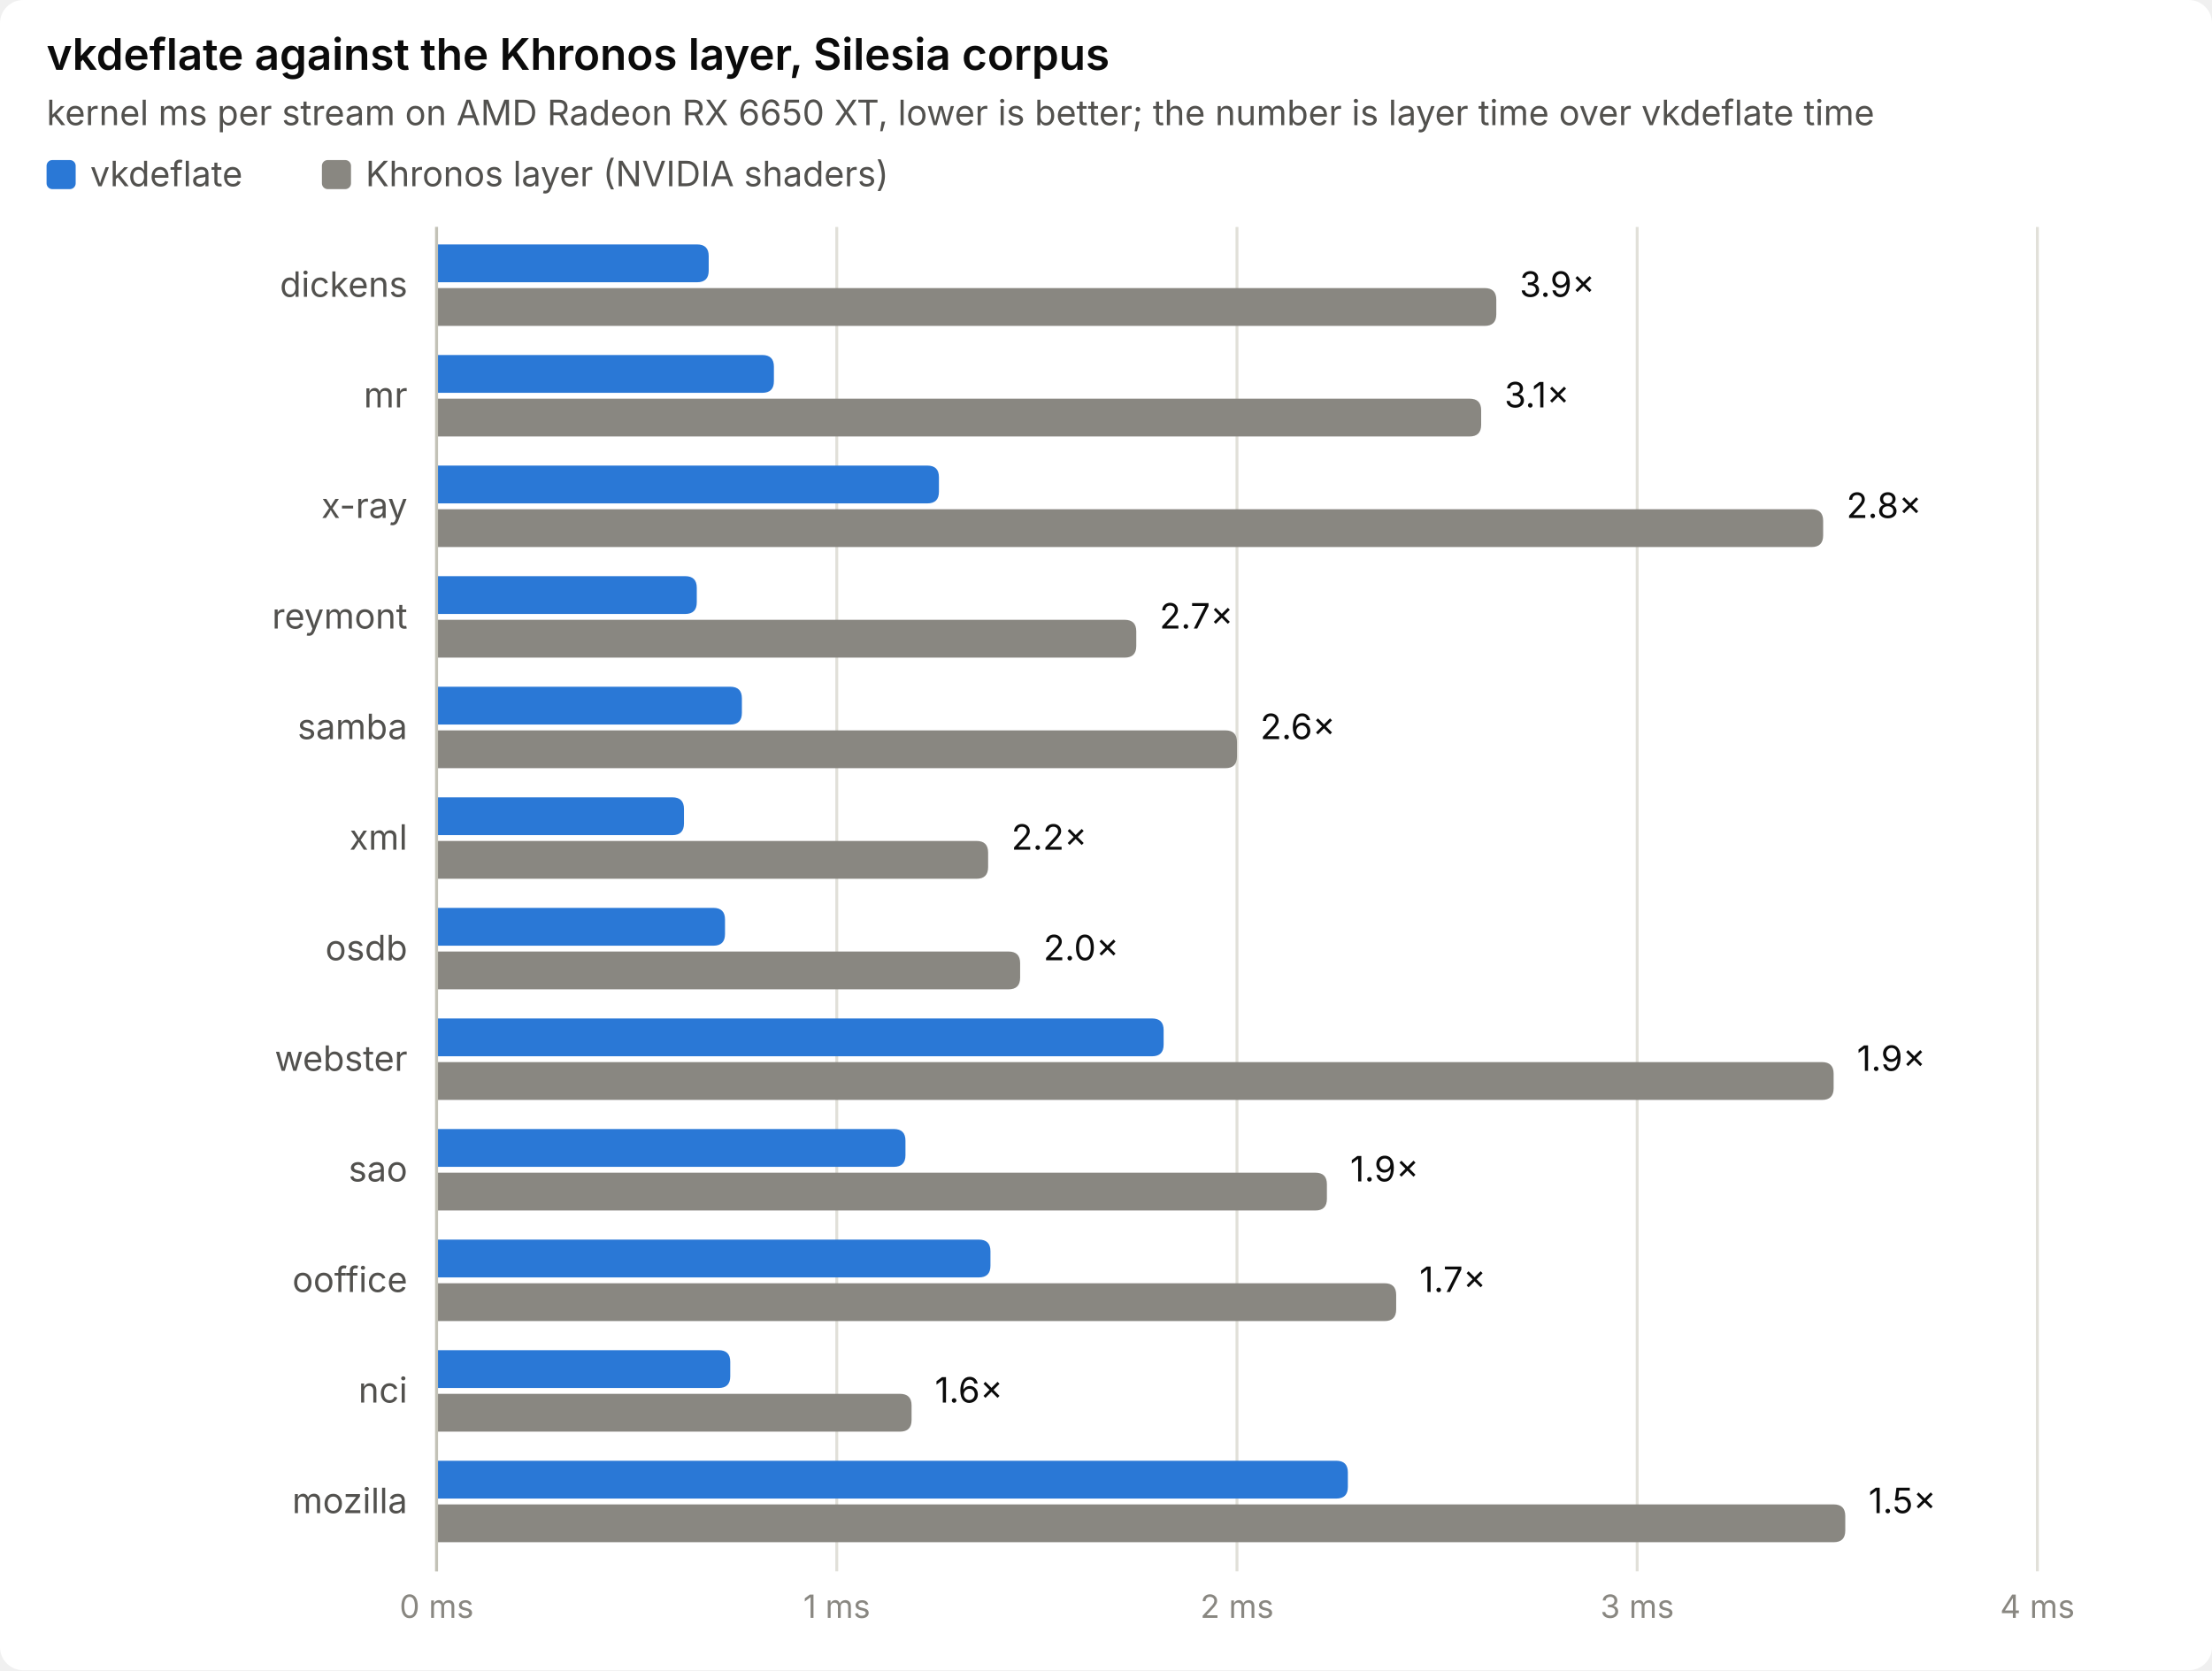
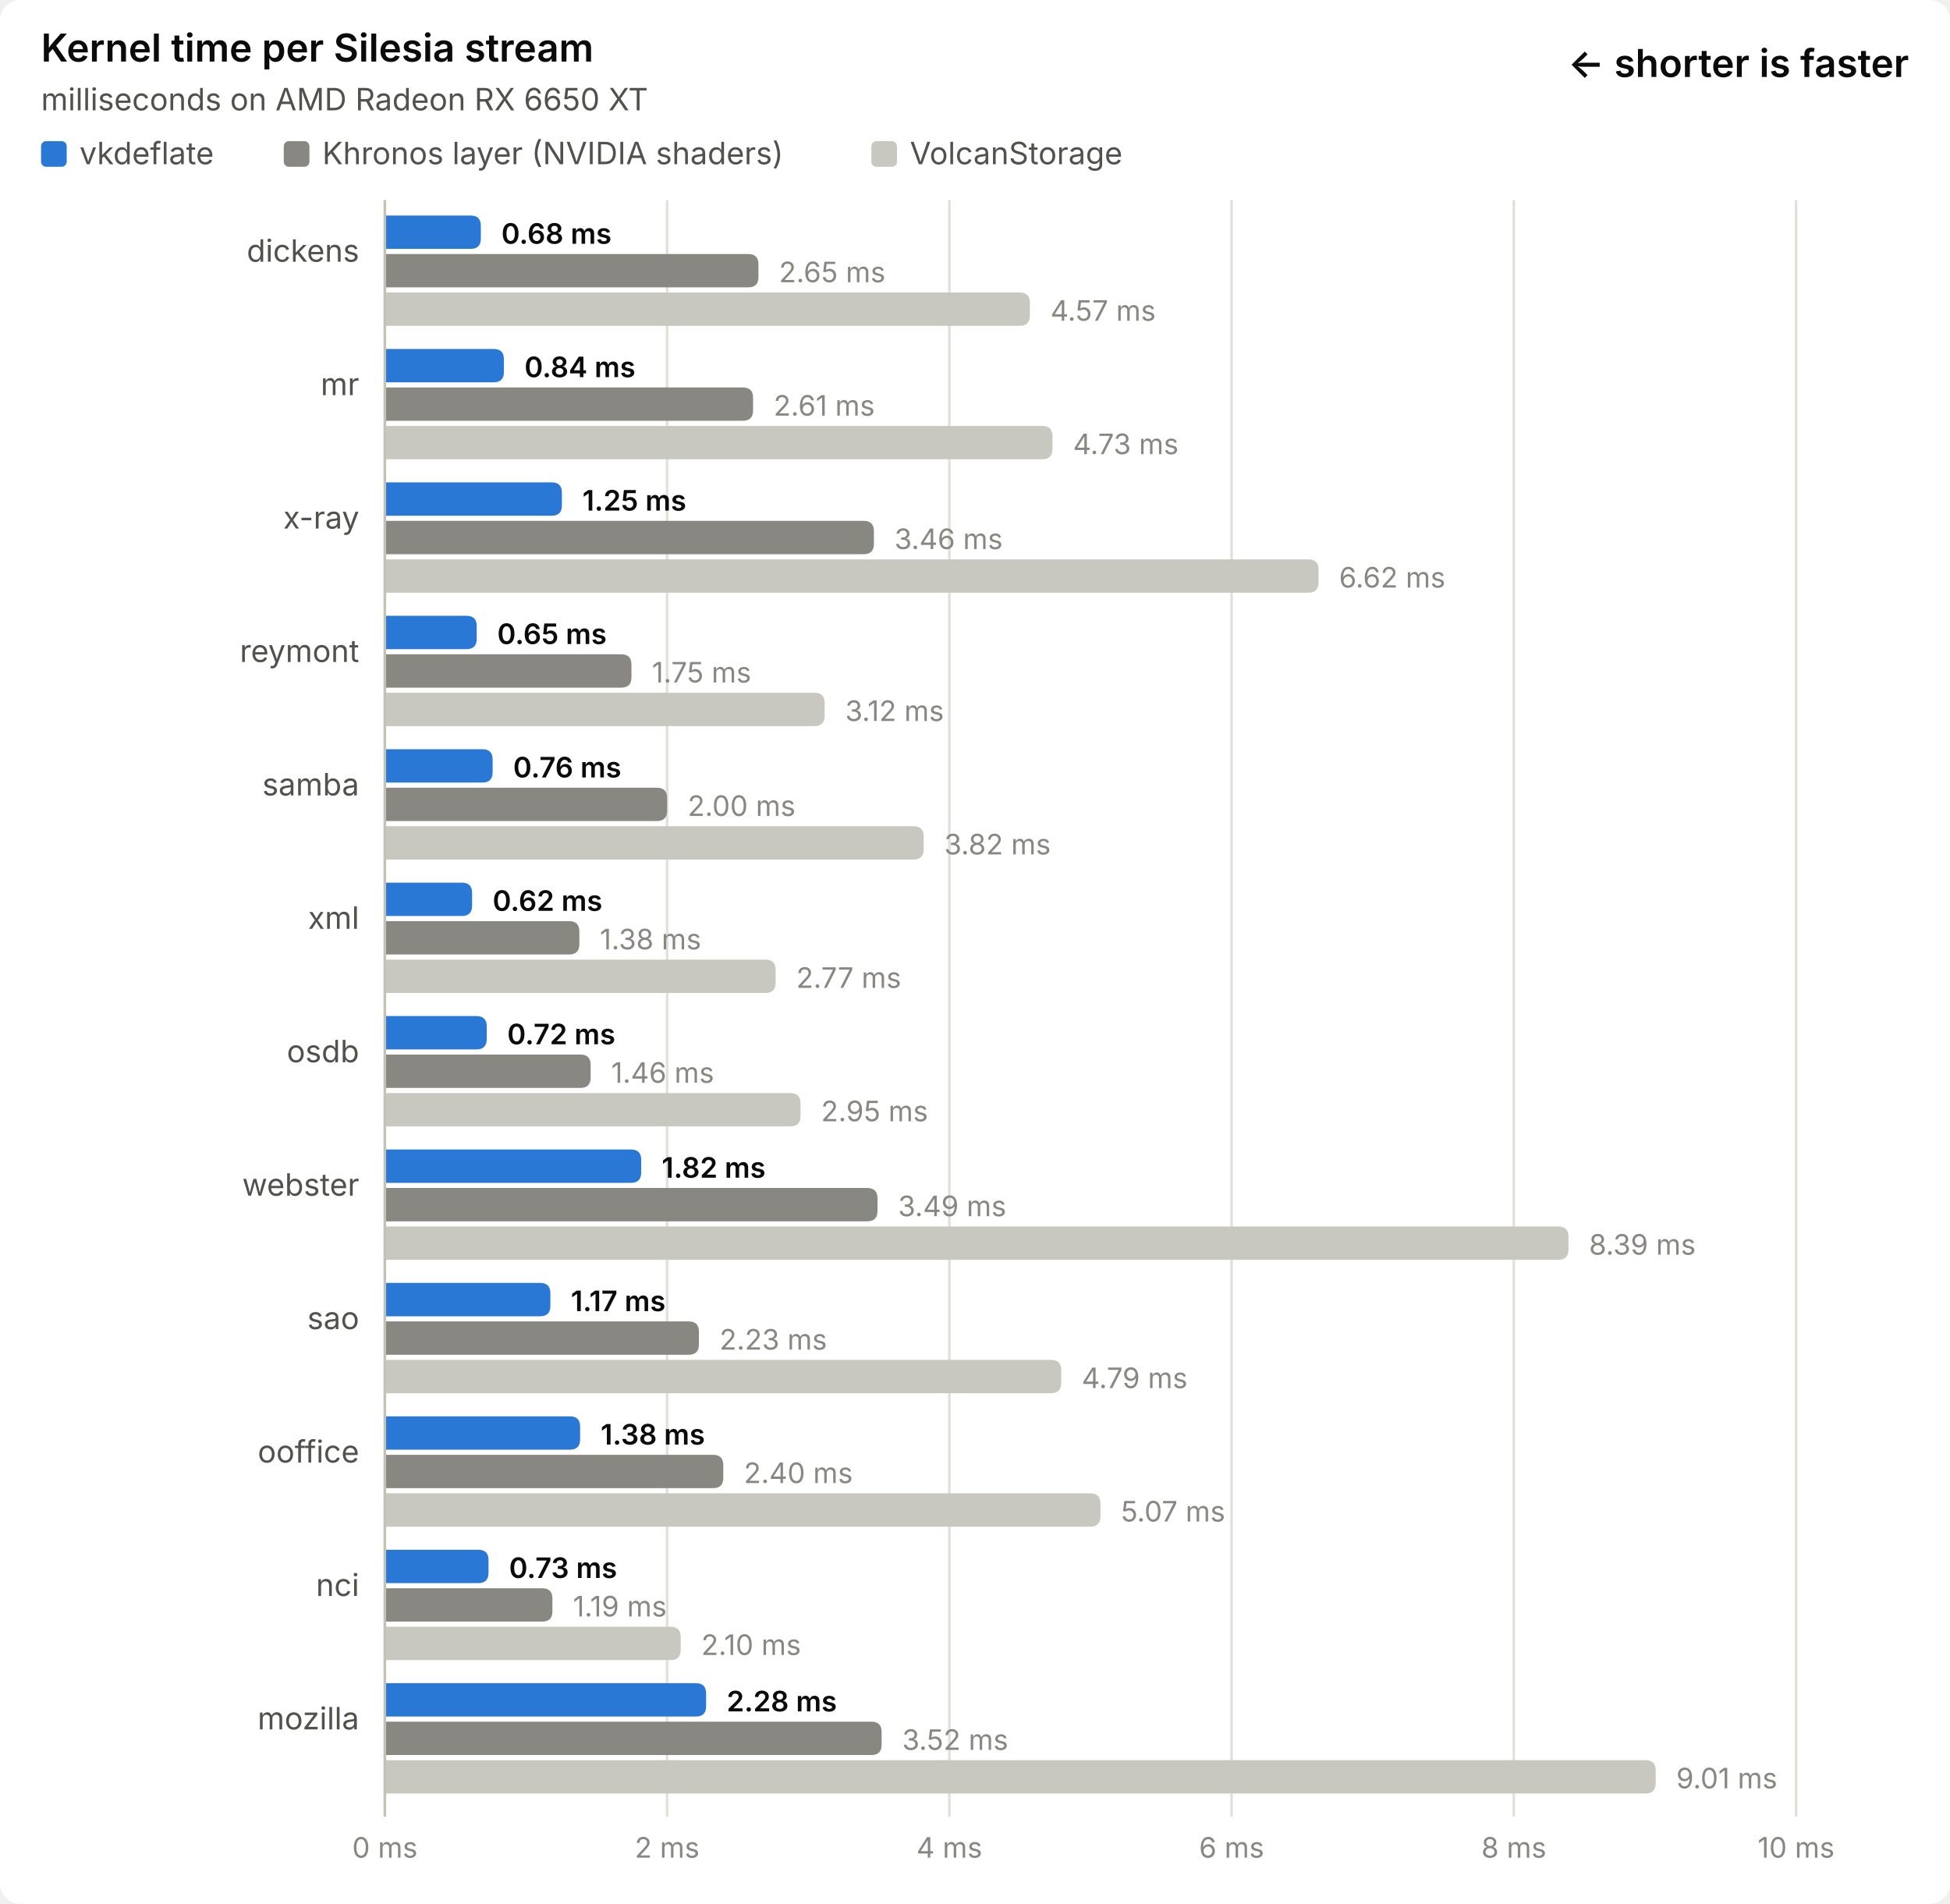
- <svg xmlns="http://www.w3.org/2000/svg" viewBox="0 0 760 574" width="760" height="574" role="img" aria-labelledby="t d" font-family="system-ui, -apple-system, 'Segoe UI', sans-serif">
+ <svg xmlns="http://www.w3.org/2000/svg" viewBox="0 0 760 742" width="760" height="742" role="img" aria-labelledby="t d" font-family="system-ui, -apple-system, 'Segoe UI', sans-serif">
  <style>
.bg{fill:#ffffff}.p{fill:#0b0b0b}.s{fill:#52514e}.m{fill:#898781}
.grid{stroke:#e1e0d9;stroke-width:1}.axis{stroke:#c3c2b7;stroke-width:1}
- .c1{fill:#2a78d6}.c2{fill:#eb6834}.c3{fill:#1baf7a}.cg{fill:#898781}
+ .c1{fill:#2a78d6}.c2{fill:#eb6834}.c3{fill:#1baf7a}.cg{fill:#898781}.cv{fill:#c9c8c0}
.l1{stroke:#2a78d6}.l2{stroke:#eb6834}.l3{stroke:#1baf7a}
.o1{fill:#86b6ef}.o2{fill:#2a78d6}.o3{fill:#104281}
.ring{stroke:#ffffff;stroke-width:2}
.box{fill:#f4f3ef;stroke:#c3c2b7;stroke-width:1}.hi{fill:#cde2fb;stroke:#2a78d6;stroke-width:1}
</style>
-   <rect width="760" height="574" rx="8" class="bg" />
-   <text x="16.0" y="24.0" class="p" font-size="15" font-weight="600" text-anchor="start">vkdeflate against the Khronos layer, Silesia corpus</text>
-   <text x="16.0" y="43.0" class="s" font-size="12" font-weight="400" text-anchor="start">kernel ms per stream on AMD Radeon RX 6650 XT, lower is better; the number is layer time over vkdeflate time</text>
+   <rect width="760" height="742" rx="8" class="bg" />
+   <text x="16.0" y="24.0" class="p" font-size="15" font-weight="600" text-anchor="start">Kernel time per Silesia stream</text>
+   <text x="16.0" y="43.0" class="s" font-size="12" font-weight="400" text-anchor="start">milliseconds on AMD Radeon RX 6650 XT</text>
  <rect x="16.0" y="55.0" width="10.0" height="10.0" rx="2" class="c1" />
  <text x="31.0" y="64.0" class="s" font-size="12" font-weight="400" text-anchor="start">vkdeflate</text>
  <rect x="110.6" y="55.0" width="10.0" height="10.0" rx="2" class="cg" />
  <text x="125.6" y="64.0" class="s" font-size="12" font-weight="400" text-anchor="start">Khronos layer (NVIDIA shaders)</text>
-   <line x1="150.0" y1="78.0" x2="150.0" y2="540.0" class="grid" />
-   <text x="150.0" y="556.0" class="m" font-size="11" font-weight="400" text-anchor="middle">0 ms</text>
-   <line x1="287.5" y1="78.0" x2="287.5" y2="540.0" class="grid" />
-   <text x="287.5" y="556.0" class="m" font-size="11" font-weight="400" text-anchor="middle">1 ms</text>
-   <line x1="425.0" y1="78.0" x2="425.0" y2="540.0" class="grid" />
-   <text x="425.0" y="556.0" class="m" font-size="11" font-weight="400" text-anchor="middle">2 ms</text>
-   <line x1="562.5" y1="78.0" x2="562.5" y2="540.0" class="grid" />
-   <text x="562.5" y="556.0" class="m" font-size="11" font-weight="400" text-anchor="middle">3 ms</text>
-   <line x1="700.0" y1="78.0" x2="700.0" y2="540.0" class="grid" />
-   <text x="700.0" y="556.0" class="m" font-size="11" font-weight="400" text-anchor="middle">4 ms</text>
+   <rect x="339.6" y="55.0" width="10.0" height="10.0" rx="2" class="cv" />
+   <text x="354.6" y="64.0" class="s" font-size="12" font-weight="400" text-anchor="start">VolcanStorage</text>
+   <line x1="150.0" y1="78.0" x2="150.0" y2="708.0" class="grid" />
+   <text x="150.0" y="724.0" class="m" font-size="11" font-weight="400" text-anchor="middle">0 ms</text>
+   <line x1="260.0" y1="78.0" x2="260.0" y2="708.0" class="grid" />
+   <text x="260.0" y="724.0" class="m" font-size="11" font-weight="400" text-anchor="middle">2 ms</text>
+   <line x1="370.0" y1="78.0" x2="370.0" y2="708.0" class="grid" />
+   <text x="370.0" y="724.0" class="m" font-size="11" font-weight="400" text-anchor="middle">4 ms</text>
+   <line x1="480.0" y1="78.0" x2="480.0" y2="708.0" class="grid" />
+   <text x="480.0" y="724.0" class="m" font-size="11" font-weight="400" text-anchor="middle">6 ms</text>
+   <line x1="590.0" y1="78.0" x2="590.0" y2="708.0" class="grid" />
+   <text x="590.0" y="724.0" class="m" font-size="11" font-weight="400" text-anchor="middle">8 ms</text>
+   <line x1="700.0" y1="78.0" x2="700.0" y2="708.0" class="grid" />
+   <text x="700.0" y="724.0" class="m" font-size="11" font-weight="400" text-anchor="middle">10 ms</text>
  <text x="140.0" y="102.0" class="s" font-size="12" font-weight="400" text-anchor="end">dickens</text>
-   <path d="M150.0,84.0 H239.5 Q243.5,84.0 243.5,88.0 V93.0 Q243.5,97.0 239.5,97.0 H150.0 Z" class="c1" />
-   <path d="M150.0,99.0 H510.1 Q514.1,99.0 514.1,103.0 V108.0 Q514.1,112.0 510.1,112.0 H150.0 Z" class="cg" />
-   <text x="522.1" y="102.0" class="p" font-size="12" font-weight="400" text-anchor="start">3.9×</text>
-   <text x="140.0" y="140.0" class="s" font-size="12" font-weight="400" text-anchor="end">mr</text>
-   <path d="M150.0,122.0 H261.9 Q265.9,122.0 265.9,126.0 V131.0 Q265.9,135.0 261.9,135.0 H150.0 Z" class="c1" />
-   <path d="M150.0,137.0 H504.9 Q508.9,137.0 508.9,141.0 V146.0 Q508.9,150.0 504.9,150.0 H150.0 Z" class="cg" />
-   <text x="516.9" y="140.0" class="p" font-size="12" font-weight="400" text-anchor="start">3.1×</text>
-   <text x="140.0" y="178.0" class="s" font-size="12" font-weight="400" text-anchor="end">x-ray</text>
-   <path d="M150.0,160.0 H318.6 Q322.6,160.0 322.6,164.0 V169.0 Q322.6,173.0 318.6,173.0 H150.0 Z" class="c1" />
-   <path d="M150.0,175.0 H622.4 Q626.4,175.0 626.4,179.0 V184.0 Q626.4,188.0 622.4,188.0 H150.0 Z" class="cg" />
-   <text x="634.4" y="178.0" class="p" font-size="12" font-weight="400" text-anchor="start">2.8×</text>
-   <text x="140.0" y="216.0" class="s" font-size="12" font-weight="400" text-anchor="end">reymont</text>
-   <path d="M150.0,198.0 H235.4 Q239.4,198.0 239.4,202.0 V207.0 Q239.4,211.0 235.4,211.0 H150.0 Z" class="c1" />
-   <path d="M150.0,213.0 H386.4 Q390.4,213.0 390.4,217.0 V222.0 Q390.4,226.0 386.4,226.0 H150.0 Z" class="cg" />
-   <text x="398.4" y="216.0" class="p" font-size="12" font-weight="400" text-anchor="start">2.7×</text>
-   <text x="140.0" y="254.0" class="s" font-size="12" font-weight="400" text-anchor="end">samba</text>
-   <path d="M150.0,236.0 H250.9 Q254.9,236.0 254.9,240.0 V245.0 Q254.9,249.0 250.9,249.0 H150.0 Z" class="c1" />
-   <path d="M150.0,251.0 H421.0 Q425.0,251.0 425.0,255.0 V260.0 Q425.0,264.0 421.0,264.0 H150.0 Z" class="cg" />
-   <text x="433.0" y="254.0" class="p" font-size="12" font-weight="400" text-anchor="start">2.6×</text>
-   <text x="140.0" y="292.0" class="s" font-size="12" font-weight="400" text-anchor="end">xml</text>
-   <path d="M150.0,274.0 H231.0 Q235.0,274.0 235.0,278.0 V283.0 Q235.0,287.0 231.0,287.0 H150.0 Z" class="c1" />
-   <path d="M150.0,289.0 H335.5 Q339.5,289.0 339.5,293.0 V298.0 Q339.5,302.0 335.5,302.0 H150.0 Z" class="cg" />
-   <text x="347.5" y="292.0" class="p" font-size="12" font-weight="400" text-anchor="start">2.2×</text>
-   <text x="140.0" y="330.0" class="s" font-size="12" font-weight="400" text-anchor="end">osdb</text>
-   <path d="M150.0,312.0 H245.1 Q249.1,312.0 249.1,316.0 V321.0 Q249.1,325.0 245.1,325.0 H150.0 Z" class="c1" />
-   <path d="M150.0,327.0 H346.5 Q350.5,327.0 350.5,331.0 V336.0 Q350.5,340.0 346.5,340.0 H150.0 Z" class="cg" />
-   <text x="358.5" y="330.0" class="p" font-size="12" font-weight="400" text-anchor="start">2.0×</text>
-   <text x="140.0" y="368.0" class="s" font-size="12" font-weight="400" text-anchor="end">webster</text>
-   <path d="M150.0,350.0 H395.8 Q399.8,350.0 399.8,354.0 V359.0 Q399.8,363.0 395.8,363.0 H150.0 Z" class="c1" />
-   <path d="M150.0,365.0 H626.0 Q630.0,365.0 630.0,369.0 V374.0 Q630.0,378.0 626.0,378.0 H150.0 Z" class="cg" />
-   <text x="638.0" y="368.0" class="p" font-size="12" font-weight="400" text-anchor="start">1.9×</text>
-   <text x="140.0" y="406.0" class="s" font-size="12" font-weight="400" text-anchor="end">sao</text>
-   <path d="M150.0,388.0 H307.1 Q311.1,388.0 311.1,392.0 V397.0 Q311.1,401.0 307.1,401.0 H150.0 Z" class="c1" />
-   <path d="M150.0,403.0 H451.9 Q455.9,403.0 455.9,407.0 V412.0 Q455.9,416.0 451.9,416.0 H150.0 Z" class="cg" />
-   <text x="463.9" y="406.0" class="p" font-size="12" font-weight="400" text-anchor="start">1.9×</text>
-   <text x="140.0" y="444.0" class="s" font-size="12" font-weight="400" text-anchor="end">ooffice</text>
-   <path d="M150.0,426.0 H336.3 Q340.3,426.0 340.3,430.0 V435.0 Q340.3,439.0 336.3,439.0 H150.0 Z" class="c1" />
-   <path d="M150.0,441.0 H475.7 Q479.7,441.0 479.7,445.0 V450.0 Q479.7,454.0 475.7,454.0 H150.0 Z" class="cg" />
-   <text x="487.7" y="444.0" class="p" font-size="12" font-weight="400" text-anchor="start">1.7×</text>
-   <text x="140.0" y="482.0" class="s" font-size="12" font-weight="400" text-anchor="end">nci</text>
-   <path d="M150.0,464.0 H246.9 Q250.9,464.0 250.9,468.0 V473.0 Q250.9,477.0 246.9,477.0 H150.0 Z" class="c1" />
-   <path d="M150.0,479.0 H309.2 Q313.2,479.0 313.2,483.0 V488.0 Q313.2,492.0 309.2,492.0 H150.0 Z" class="cg" />
-   <text x="321.2" y="482.0" class="p" font-size="12" font-weight="400" text-anchor="start">1.6×</text>
-   <text x="140.0" y="520.0" class="s" font-size="12" font-weight="400" text-anchor="end">mozilla</text>
-   <path d="M150.0,502.0 H459.1 Q463.1,502.0 463.1,506.0 V511.0 Q463.1,515.0 459.1,515.0 H150.0 Z" class="c1" />
-   <path d="M150.0,517.0 H630.0 Q634.0,517.0 634.0,521.0 V526.0 Q634.0,530.0 630.0,530.0 H150.0 Z" class="cg" />
-   <text x="642.0" y="520.0" class="p" font-size="12" font-weight="400" text-anchor="start">1.5×</text>
-   <line x1="150.0" y1="78.0" x2="150.0" y2="540.0" class="axis" />
+   <path d="M150.0,84.0 H183.4 Q187.4,84.0 187.4,88.0 V93.0 Q187.4,97.0 183.4,97.0 H150.0 Z" class="c1" />
+   <path d="M150.0,99.0 H291.6 Q295.6,99.0 295.6,103.0 V108.0 Q295.6,112.0 291.6,112.0 H150.0 Z" class="cg" />
+   <path d="M150.0,114.0 H397.4 Q401.4,114.0 401.4,118.0 V123.0 Q401.4,127.0 397.4,127.0 H150.0 Z" class="cv" />
+   <text x="195.4" y="95.0" class="p" font-size="11" font-weight="600" text-anchor="start">0.68 ms</text>
+   <text x="303.6" y="110.0" class="m" font-size="11" font-weight="400" text-anchor="start">2.65 ms</text>
+   <text x="409.4" y="125.0" class="m" font-size="11" font-weight="400" text-anchor="start">4.57 ms</text>
+   <text x="140.0" y="154.0" class="s" font-size="12" font-weight="400" text-anchor="end">mr</text>
+   <path d="M150.0,136.0 H192.4 Q196.4,136.0 196.4,140.0 V145.0 Q196.4,149.0 192.4,149.0 H150.0 Z" class="c1" />
+   <path d="M150.0,151.0 H289.5 Q293.5,151.0 293.5,155.0 V160.0 Q293.5,164.0 289.5,164.0 H150.0 Z" class="cg" />
+   <path d="M150.0,166.0 H406.2 Q410.2,166.0 410.2,170.0 V175.0 Q410.2,179.0 406.2,179.0 H150.0 Z" class="cv" />
+   <text x="204.4" y="147.0" class="p" font-size="11" font-weight="600" text-anchor="start">0.84 ms</text>
+   <text x="301.5" y="162.0" class="m" font-size="11" font-weight="400" text-anchor="start">2.61 ms</text>
+   <text x="418.2" y="177.0" class="m" font-size="11" font-weight="400" text-anchor="start">4.73 ms</text>
+   <text x="140.0" y="206.0" class="s" font-size="12" font-weight="400" text-anchor="end">x-ray</text>
+   <path d="M150.0,188.0 H215.0 Q219.0,188.0 219.0,192.0 V197.0 Q219.0,201.0 215.0,201.0 H150.0 Z" class="c1" />
+   <path d="M150.0,203.0 H336.6 Q340.6,203.0 340.6,207.0 V212.0 Q340.6,216.0 336.6,216.0 H150.0 Z" class="cg" />
+   <path d="M150.0,218.0 H509.9 Q513.9,218.0 513.9,222.0 V227.0 Q513.9,231.0 509.9,231.0 H150.0 Z" class="cv" />
+   <text x="227.0" y="199.0" class="p" font-size="11" font-weight="600" text-anchor="start">1.25 ms</text>
+   <text x="348.6" y="214.0" class="m" font-size="11" font-weight="400" text-anchor="start">3.46 ms</text>
+   <text x="521.9" y="229.0" class="m" font-size="11" font-weight="400" text-anchor="start">6.62 ms</text>
+   <text x="140.0" y="258.0" class="s" font-size="12" font-weight="400" text-anchor="end">reymont</text>
+   <path d="M150.0,240.0 H181.8 Q185.8,240.0 185.8,244.0 V249.0 Q185.8,253.0 181.8,253.0 H150.0 Z" class="c1" />
+   <path d="M150.0,255.0 H242.1 Q246.1,255.0 246.1,259.0 V264.0 Q246.1,268.0 242.1,268.0 H150.0 Z" class="cg" />
+   <path d="M150.0,270.0 H317.4 Q321.4,270.0 321.4,274.0 V279.0 Q321.4,283.0 317.4,283.0 H150.0 Z" class="cv" />
+   <text x="193.8" y="251.0" class="p" font-size="11" font-weight="600" text-anchor="start">0.65 ms</text>
+   <text x="254.1" y="266.0" class="m" font-size="11" font-weight="400" text-anchor="start">1.75 ms</text>
+   <text x="329.4" y="281.0" class="m" font-size="11" font-weight="400" text-anchor="start">3.12 ms</text>
+   <text x="140.0" y="310.0" class="s" font-size="12" font-weight="400" text-anchor="end">samba</text>
+   <path d="M150.0,292.0 H188.0 Q192.0,292.0 192.0,296.0 V301.0 Q192.0,305.0 188.0,305.0 H150.0 Z" class="c1" />
+   <path d="M150.0,307.0 H256.0 Q260.0,307.0 260.0,311.0 V316.0 Q260.0,320.0 256.0,320.0 H150.0 Z" class="cg" />
+   <path d="M150.0,322.0 H356.0 Q360.0,322.0 360.0,326.0 V331.0 Q360.0,335.0 356.0,335.0 H150.0 Z" class="cv" />
+   <text x="200.0" y="303.0" class="p" font-size="11" font-weight="600" text-anchor="start">0.76 ms</text>
+   <text x="268.0" y="318.0" class="m" font-size="11" font-weight="400" text-anchor="start">2.00 ms</text>
+   <text x="368.0" y="333.0" class="m" font-size="11" font-weight="400" text-anchor="start">3.82 ms</text>
+   <text x="140.0" y="362.0" class="s" font-size="12" font-weight="400" text-anchor="end">xml</text>
+   <path d="M150.0,344.0 H180.0 Q184.0,344.0 184.0,348.0 V353.0 Q184.0,357.0 180.0,357.0 H150.0 Z" class="c1" />
+   <path d="M150.0,359.0 H221.8 Q225.8,359.0 225.8,363.0 V368.0 Q225.8,372.0 221.8,372.0 H150.0 Z" class="cg" />
+   <path d="M150.0,374.0 H298.3 Q302.3,374.0 302.3,378.0 V383.0 Q302.3,387.0 298.3,387.0 H150.0 Z" class="cv" />
+   <text x="192.0" y="355.0" class="p" font-size="11" font-weight="600" text-anchor="start">0.62 ms</text>
+   <text x="233.8" y="370.0" class="m" font-size="11" font-weight="400" text-anchor="start">1.38 ms</text>
+   <text x="310.3" y="385.0" class="m" font-size="11" font-weight="400" text-anchor="start">2.77 ms</text>
+   <text x="140.0" y="414.0" class="s" font-size="12" font-weight="400" text-anchor="end">osdb</text>
+   <path d="M150.0,396.0 H185.7 Q189.7,396.0 189.7,400.0 V405.0 Q189.7,409.0 185.7,409.0 H150.0 Z" class="c1" />
+   <path d="M150.0,411.0 H226.2 Q230.2,411.0 230.2,415.0 V420.0 Q230.2,424.0 226.2,424.0 H150.0 Z" class="cg" />
+   <path d="M150.0,426.0 H308.0 Q312.0,426.0 312.0,430.0 V435.0 Q312.0,439.0 308.0,439.0 H150.0 Z" class="cv" />
+   <text x="197.7" y="407.0" class="p" font-size="11" font-weight="600" text-anchor="start">0.72 ms</text>
+   <text x="238.2" y="422.0" class="m" font-size="11" font-weight="400" text-anchor="start">1.46 ms</text>
+   <text x="320.0" y="437.0" class="m" font-size="11" font-weight="400" text-anchor="start">2.95 ms</text>
+   <text x="140.0" y="466.0" class="s" font-size="12" font-weight="400" text-anchor="end">webster</text>
+   <path d="M150.0,448.0 H245.9 Q249.9,448.0 249.9,452.0 V457.0 Q249.9,461.0 245.9,461.0 H150.0 Z" class="c1" />
+   <path d="M150.0,463.0 H338.0 Q342.0,463.0 342.0,467.0 V472.0 Q342.0,476.0 338.0,476.0 H150.0 Z" class="cg" />
+   <path d="M150.0,478.0 H607.3 Q611.3,478.0 611.3,482.0 V487.0 Q611.3,491.0 607.3,491.0 H150.0 Z" class="cv" />
+   <text x="257.9" y="459.0" class="p" font-size="11" font-weight="600" text-anchor="start">1.82 ms</text>
+   <text x="350.0" y="474.0" class="m" font-size="11" font-weight="400" text-anchor="start">3.49 ms</text>
+   <text x="619.3" y="489.0" class="m" font-size="11" font-weight="400" text-anchor="start">8.39 ms</text>
+   <text x="140.0" y="518.0" class="s" font-size="12" font-weight="400" text-anchor="end">sao</text>
+   <path d="M150.0,500.0 H210.5 Q214.5,500.0 214.5,504.0 V509.0 Q214.5,513.0 210.5,513.0 H150.0 Z" class="c1" />
+   <path d="M150.0,515.0 H268.4 Q272.4,515.0 272.4,519.0 V524.0 Q272.4,528.0 268.4,528.0 H150.0 Z" class="cg" />
+   <path d="M150.0,530.0 H409.6 Q413.6,530.0 413.6,534.0 V539.0 Q413.6,543.0 409.6,543.0 H150.0 Z" class="cv" />
+   <text x="222.5" y="511.0" class="p" font-size="11" font-weight="600" text-anchor="start">1.17 ms</text>
+   <text x="280.4" y="526.0" class="m" font-size="11" font-weight="400" text-anchor="start">2.23 ms</text>
+   <text x="421.6" y="541.0" class="m" font-size="11" font-weight="400" text-anchor="start">4.79 ms</text>
+   <text x="140.0" y="570.0" class="s" font-size="12" font-weight="400" text-anchor="end">ooffice</text>
+   <path d="M150.0,552.0 H222.1 Q226.1,552.0 226.1,556.0 V561.0 Q226.1,565.0 222.1,565.0 H150.0 Z" class="c1" />
+   <path d="M150.0,567.0 H277.9 Q281.9,567.0 281.9,571.0 V576.0 Q281.9,580.0 277.9,580.0 H150.0 Z" class="cg" />
+   <path d="M150.0,582.0 H424.9 Q428.9,582.0 428.9,586.0 V591.0 Q428.9,595.0 424.9,595.0 H150.0 Z" class="cv" />
+   <text x="234.1" y="563.0" class="p" font-size="11" font-weight="600" text-anchor="start">1.38 ms</text>
+   <text x="289.9" y="578.0" class="m" font-size="11" font-weight="400" text-anchor="start">2.40 ms</text>
+   <text x="436.9" y="593.0" class="m" font-size="11" font-weight="400" text-anchor="start">5.07 ms</text>
+   <text x="140.0" y="622.0" class="s" font-size="12" font-weight="400" text-anchor="end">nci</text>
+   <path d="M150.0,604.0 H186.4 Q190.4,604.0 190.4,608.0 V613.0 Q190.4,617.0 186.4,617.0 H150.0 Z" class="c1" />
+   <path d="M150.0,619.0 H211.3 Q215.3,619.0 215.3,623.0 V628.0 Q215.3,632.0 211.3,632.0 H150.0 Z" class="cg" />
+   <path d="M150.0,634.0 H261.3 Q265.3,634.0 265.3,638.0 V643.0 Q265.3,647.0 261.3,647.0 H150.0 Z" class="cv" />
+   <text x="198.4" y="615.0" class="p" font-size="11" font-weight="600" text-anchor="start">0.73 ms</text>
+   <text x="223.3" y="630.0" class="m" font-size="11" font-weight="400" text-anchor="start">1.19 ms</text>
+   <text x="273.3" y="645.0" class="m" font-size="11" font-weight="400" text-anchor="start">2.10 ms</text>
+   <text x="140.0" y="674.0" class="s" font-size="12" font-weight="400" text-anchor="end">mozilla</text>
+   <path d="M150.0,656.0 H271.2 Q275.2,656.0 275.2,660.0 V665.0 Q275.2,669.0 271.2,669.0 H150.0 Z" class="c1" />
+   <path d="M150.0,671.0 H339.6 Q343.6,671.0 343.6,675.0 V680.0 Q343.6,684.0 339.6,684.0 H150.0 Z" class="cg" />
+   <path d="M150.0,686.0 H641.3 Q645.3,686.0 645.3,690.0 V695.0 Q645.3,699.0 641.3,699.0 H150.0 Z" class="cv" />
+   <text x="283.2" y="667.0" class="p" font-size="11" font-weight="600" text-anchor="start">2.28 ms</text>
+   <text x="351.6" y="682.0" class="m" font-size="11" font-weight="400" text-anchor="start">3.52 ms</text>
+   <text x="653.3" y="697.0" class="m" font-size="11" font-weight="400" text-anchor="start">9.01 ms</text>
+   <line x1="150.0" y1="78.0" x2="150.0" y2="708.0" class="axis" />
+   <text x="744.0" y="30.0" class="p" font-size="15" font-weight="600" text-anchor="end">← shorter is faster</text>
</svg>
